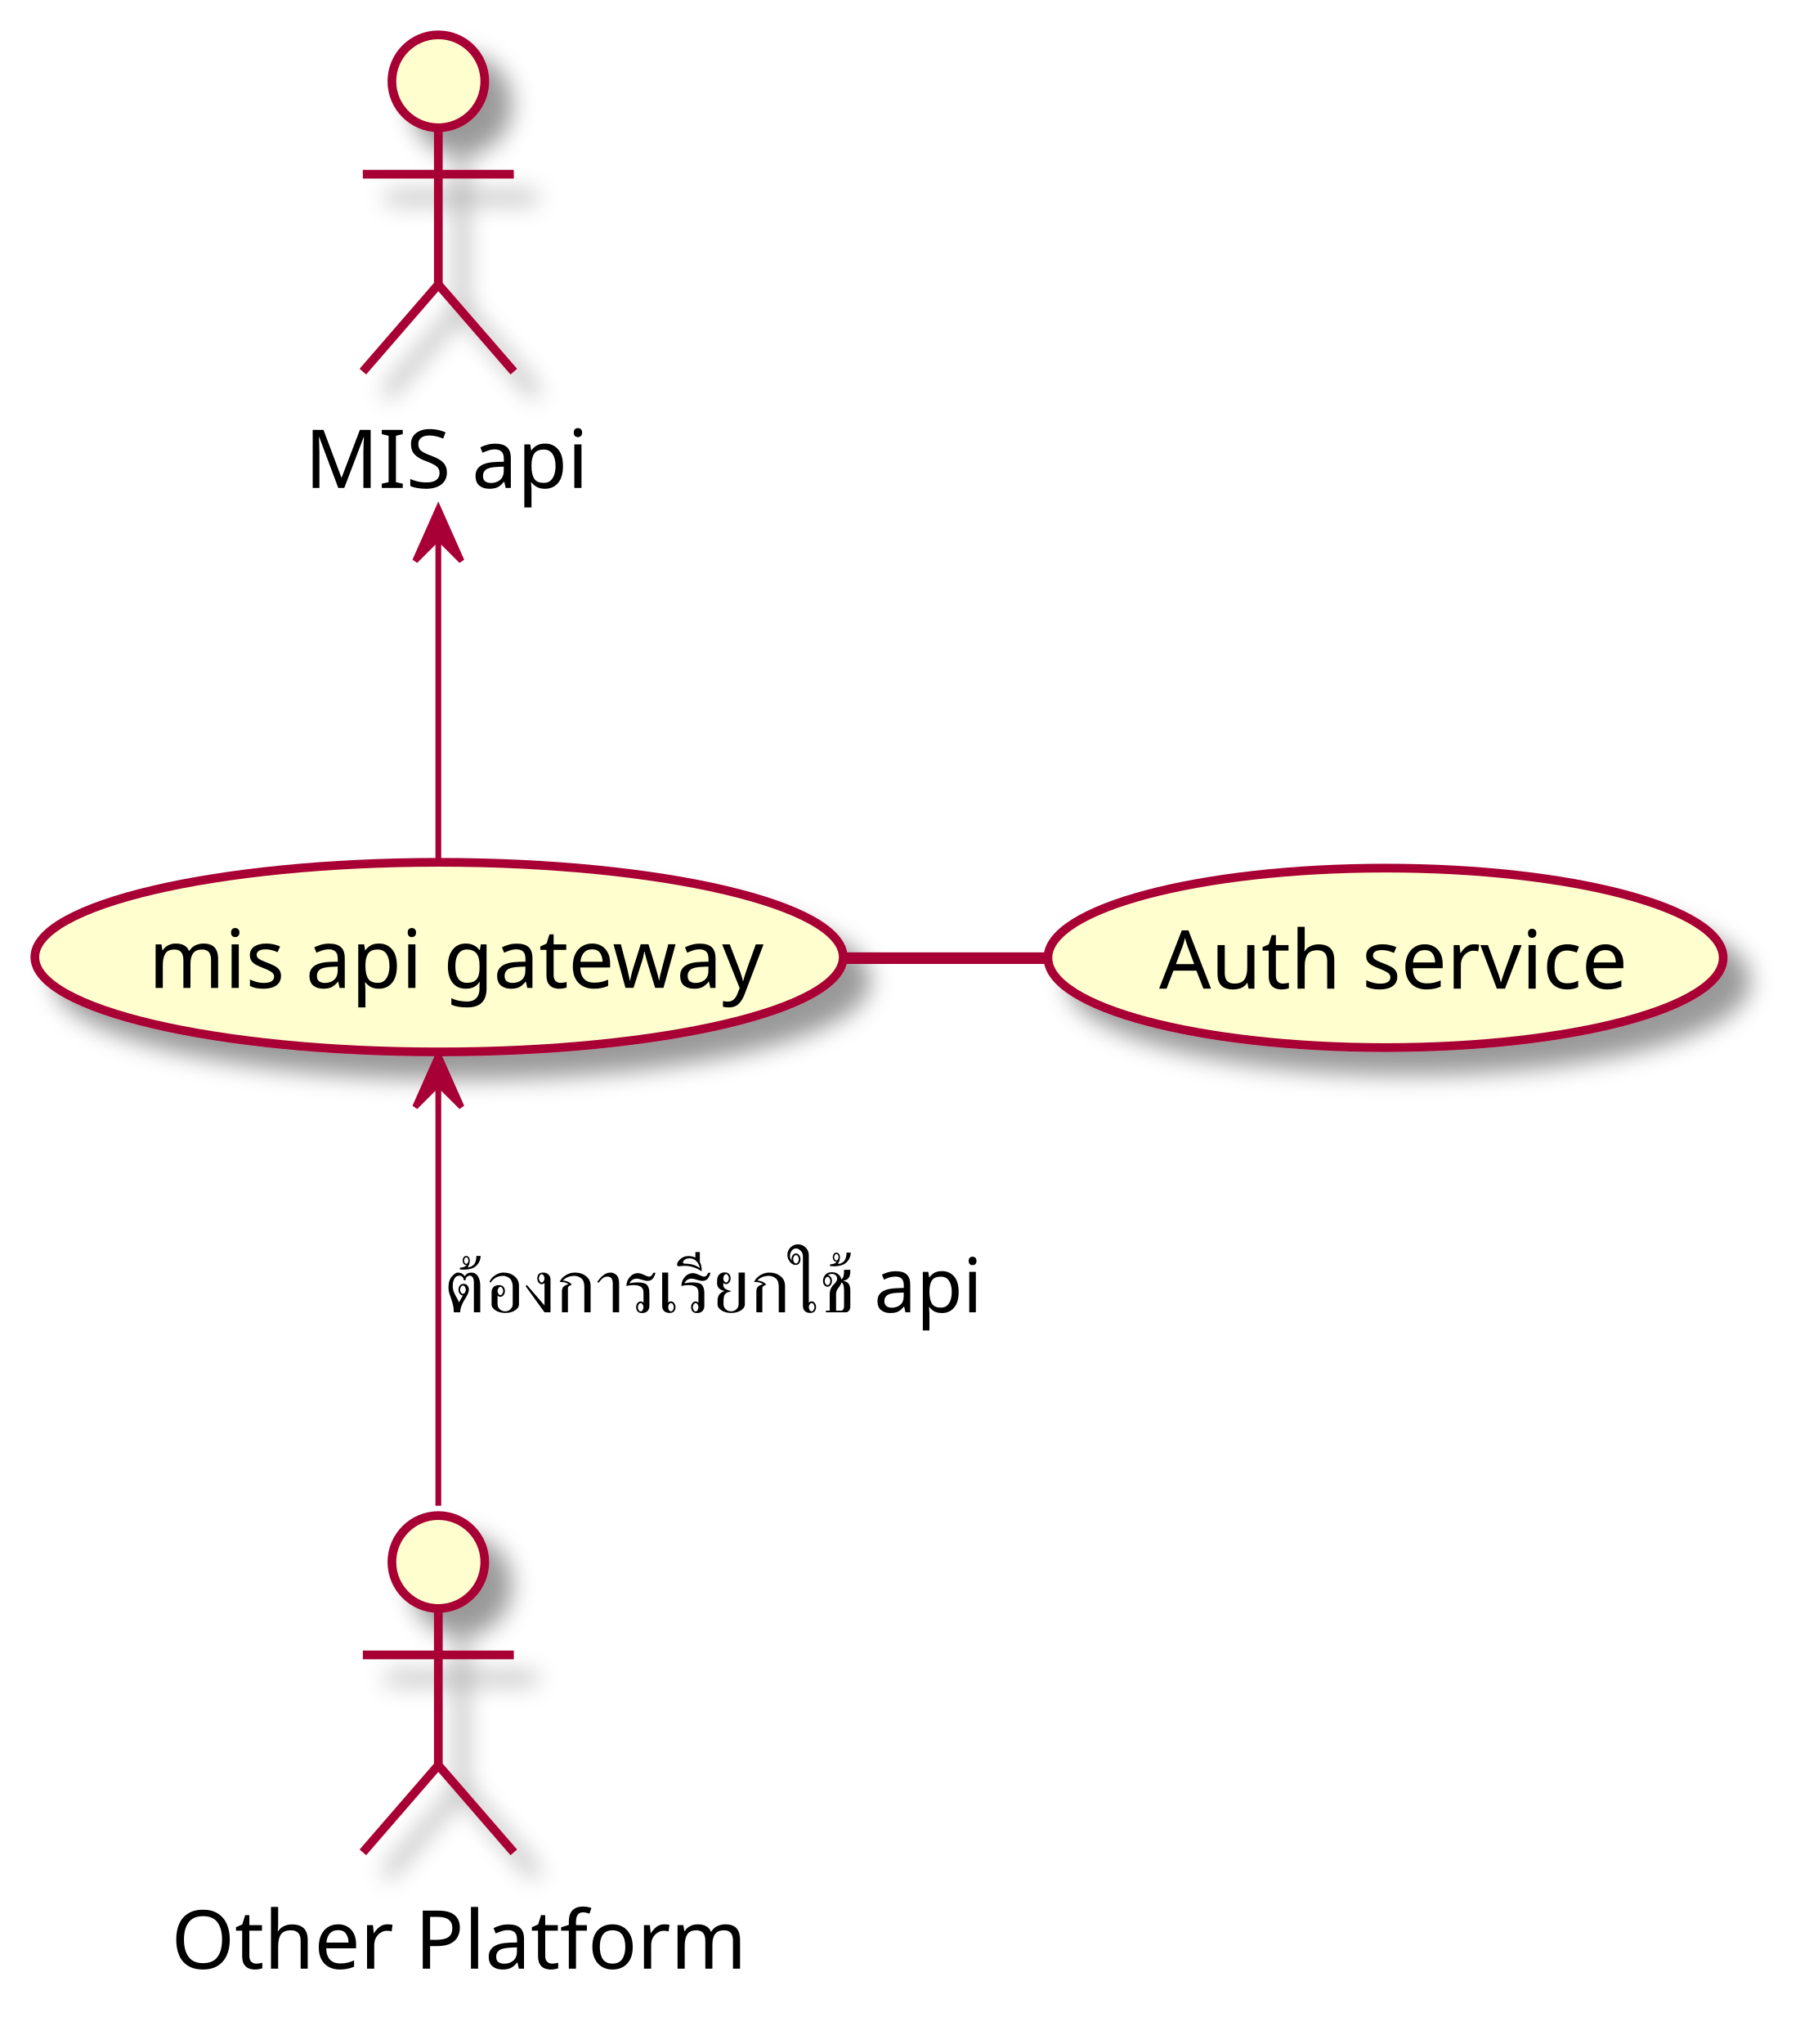
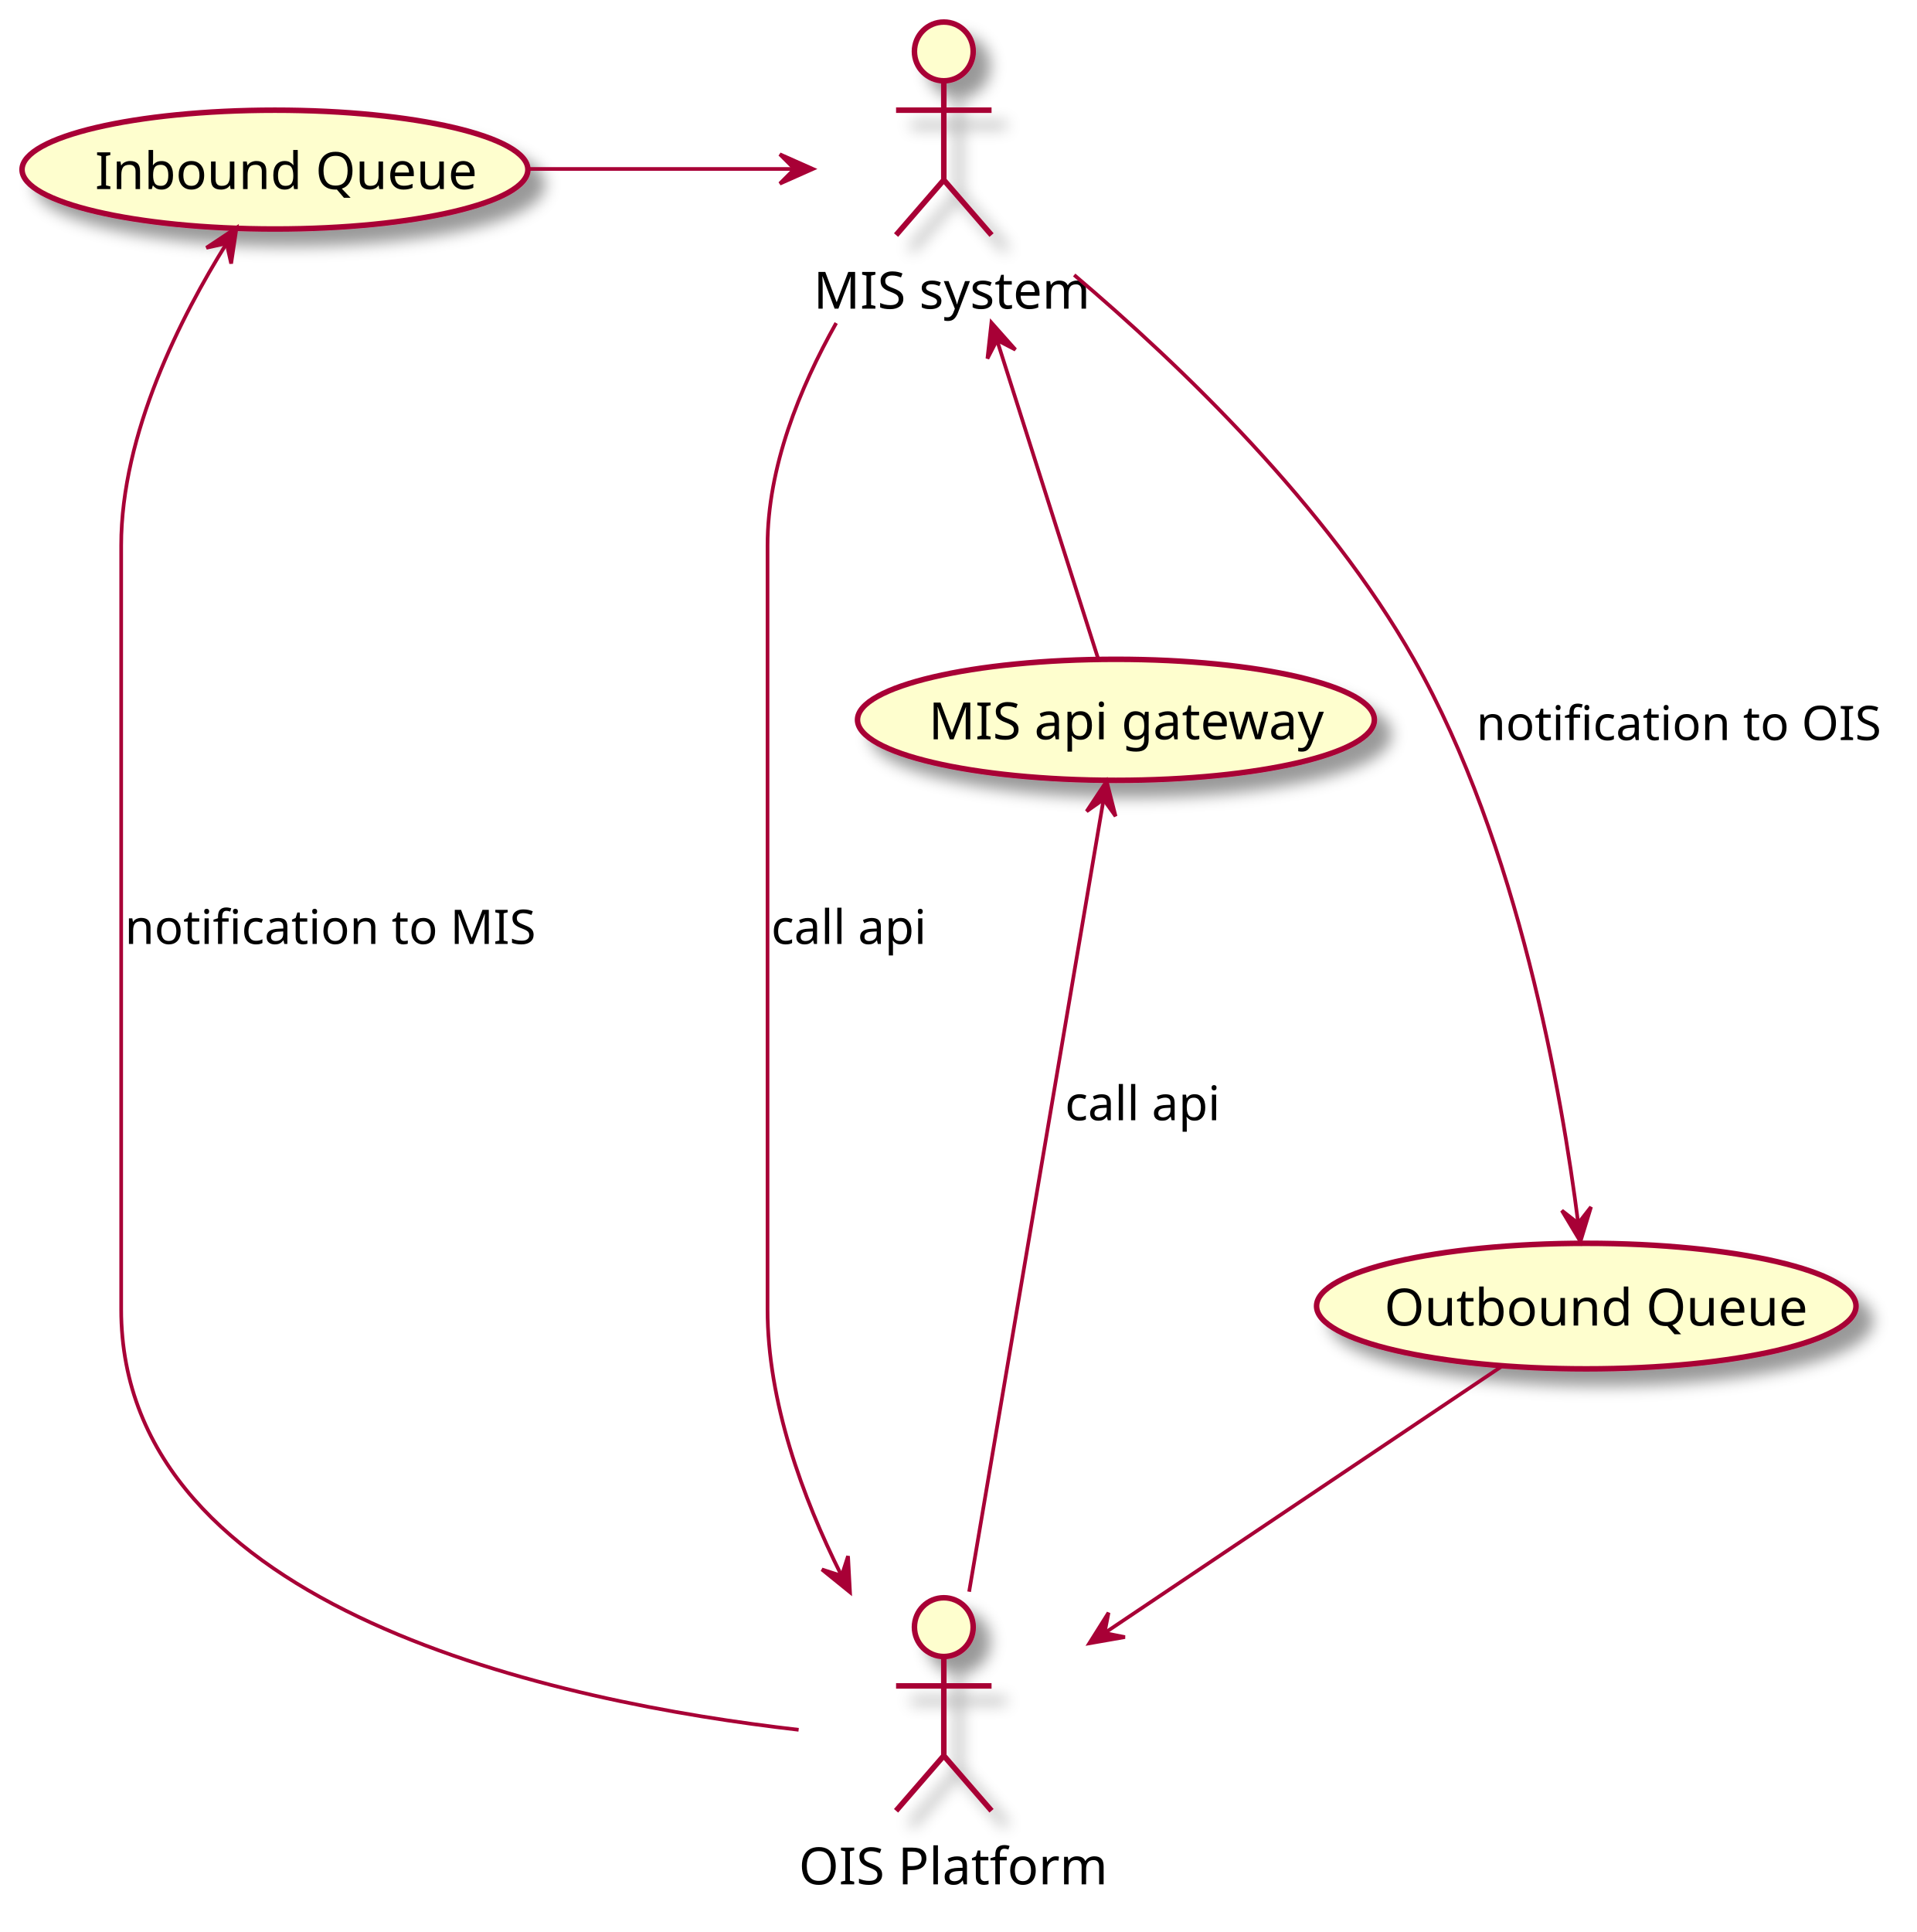
- <svg xmlns="http://www.w3.org/2000/svg" contentScriptType="application/ecmascript" contentStyleType="text/css" height="352px" preserveAspectRatio="none" style="width:313px;height:352px;" version="1.1" viewBox="0 0 313 352" width="313px" zoomAndPan="magnify">
+ <svg xmlns="http://www.w3.org/2000/svg" contentScriptType="application/ecmascript" contentStyleType="text/css" height="526px" preserveAspectRatio="none" style="width:522px;height:526px;" version="1.1" viewBox="0 0 522 526" width="522px" zoomAndPan="magnify">
  <defs>
-     <filter height="300%" id="f1p0pcyatf4xqy" width="300%" x="-1" y="-1">
+     <filter height="300%" id="f18wvxp56q44gb" width="300%" x="-1" y="-1">
      <feGaussianBlur result="blurOut" stdDeviation="2.0" />
      <feColorMatrix in="blurOut" result="blurOut2" type="matrix" values="0 0 0 0 0 0 0 0 0 0 0 0 0 0 0 0 0 0 .4 0" />
      <feOffset dx="4.0" dy="4.0" in="blurOut2" result="blurOut3" />
      <feBlend in="SourceGraphic" in2="blurOut3" mode="normal" />
    </filter>
  </defs>
  <g>
-     <ellipse cx="75.5" cy="269" fill="#FEFECE" filter="url(#f1p0pcyatf4xqy)" rx="8" ry="8" style="stroke: #A80036; stroke-width: 1.5;" />
-     <path d="M75.5,277 L75.5,304 M62.5,285 L88.5,285 M75.5,304 L62.5,319 M75.5,304 L88.5,319 " fill="none" filter="url(#f1p0pcyatf4xqy)" style="stroke: #A80036; stroke-width: 1.5;" />
-     <text fill="#000000" font-family="sans-serif" font-size="14" lengthAdjust="spacingAndGlyphs" textLength="92" x="29.5" y="339.033">Other Platform</text>
-     <ellipse cx="75.5" cy="14" fill="#FEFECE" filter="url(#f1p0pcyatf4xqy)" rx="8" ry="8" style="stroke: #A80036; stroke-width: 1.5;" />
-     <path d="M75.5,22 L75.5,49 M62.5,30 L88.5,30 M75.5,49 L62.5,64 M75.5,49 L88.5,64 " fill="none" filter="url(#f1p0pcyatf4xqy)" style="stroke: #A80036; stroke-width: 1.5;" />
-     <text fill="#000000" font-family="sans-serif" font-size="14" lengthAdjust="spacingAndGlyphs" textLength="46" x="52.5" y="84.033">MIS api</text>
-     <ellipse cx="75.619" cy="164.824" fill="#FEFECE" filter="url(#f1p0pcyatf4xqy)" rx="69.619" ry="16.324" style="stroke: #A80036; stroke-width: 1.5;" />
-     <text fill="#000000" font-family="sans-serif" font-size="14" lengthAdjust="spacingAndGlyphs" textLength="100" x="25.619" y="170.128">mis api gateway</text>
-     <ellipse cx="238.654" cy="164.952" fill="#FEFECE" filter="url(#f1p0pcyatf4xqy)" rx="58.154" ry="15.452" style="stroke: #A80036; stroke-width: 1.5;" />
-     <text fill="#000000" font-family="sans-serif" font-size="14" lengthAdjust="spacingAndGlyphs" textLength="78" x="199.654" y="170.256">Auth service</text>
-     <path d="M75.5,186.8 C75.5,206.101 75.5,235.37 75.5,259.311 " fill="none" id="gateway-backto-Other" style="stroke: #A80036; stroke-width: 1.0;" />
-     <polygon fill="#A80036" points="75.5,181.634,71.5,190.634,75.5,186.634,79.5,190.634,75.5,181.634" style="stroke: #A80036; stroke-width: 1.0;" />
-     <text fill="#000000" font-family="sans-serif" font-size="13" lengthAdjust="spacingAndGlyphs" textLength="105" x="76.5" y="225.995">ต้องการเรียกใช้ api</text>
-     <path d="M75.5,92.82 C75.5,112.523 75.5,134.242 75.5,148.443 " fill="none" id="MIS-backto-gateway" style="stroke: #A80036; stroke-width: 1.0;" />
-     <polygon fill="#A80036" points="75.5,87.593,71.5,96.593,75.5,92.593,79.5,96.593,75.5,87.593" style="stroke: #A80036; stroke-width: 1.0;" />
-     <path d="M145.221,165 C156.881,165 168.541,165 180.2,165 " fill="none" id="gateway-auth" style="stroke: #A80036; stroke-width: 2.0;" />
+     <ellipse cx="257" cy="443" fill="#FEFECE" filter="url(#f18wvxp56q44gb)" rx="8" ry="8" style="stroke: #A80036; stroke-width: 1.5;" />
+     <path d="M257,451 L257,478 M244,459 L270,459 M257,478 L244,493 M257,478 L270,493 " fill="none" filter="url(#f18wvxp56q44gb)" style="stroke: #A80036; stroke-width: 1.5;" />
+     <text fill="#000000" font-family="sans-serif" font-size="14" lengthAdjust="spacingAndGlyphs" textLength="79" x="217.5" y="513.033">OIS Platform</text>
+     <ellipse cx="257" cy="14" fill="#FEFECE" filter="url(#f18wvxp56q44gb)" rx="8" ry="8" style="stroke: #A80036; stroke-width: 1.5;" />
+     <path d="M257,22 L257,49 M244,30 L270,30 M257,49 L244,64 M257,49 L270,64 " fill="none" filter="url(#f18wvxp56q44gb)" style="stroke: #A80036; stroke-width: 1.5;" />
+     <text fill="#000000" font-family="sans-serif" font-size="14" lengthAdjust="spacingAndGlyphs" textLength="71" x="221.5" y="84.033">MIS system</text>
+     <ellipse cx="303.873" cy="195.975" fill="#FEFECE" filter="url(#f18wvxp56q44gb)" rx="70.373" ry="16.474" style="stroke: #A80036; stroke-width: 1.5;" />
+     <text fill="#000000" font-family="sans-serif" font-size="14" lengthAdjust="spacingAndGlyphs" textLength="102" x="252.873" y="201.279">MIS api gateway</text>
+     <ellipse cx="431.949" cy="355.59" fill="#FEFECE" filter="url(#f18wvxp56q44gb)" rx="73.449" ry="17.09" style="stroke: #A80036; stroke-width: 1.5;" />
+     <text fill="#000000" font-family="sans-serif" font-size="14" lengthAdjust="spacingAndGlyphs" textLength="110" x="376.949" y="360.894">Outbound Queue</text>
+     <ellipse cx="74.872" cy="46.174" fill="#FEFECE" filter="url(#f18wvxp56q44gb)" rx="68.872" ry="16.174" style="stroke: #A80036; stroke-width: 1.5;" />
+     <text fill="#000000" font-family="sans-serif" font-size="14" lengthAdjust="spacingAndGlyphs" textLength="98" x="25.872" y="51.479">Inbound Queue</text>
+     <path d="M300.493,217.669 C292.75,263.304 274.075,373.368 263.896,433.357 " fill="none" id="gateway-backto-OIS" style="stroke: #A80036; stroke-width: 1.0;" />
+     <polygon fill="#A80036" points="301.338,212.686,295.887,220.889,300.501,217.615,303.774,222.229,301.338,212.686" style="stroke: #A80036; stroke-width: 1.0;" />
+     <text fill="#000000" font-family="sans-serif" font-size="13" lengthAdjust="spacingAndGlyphs" textLength="41" x="290" y="304.995">call api</text>
+     <path d="M271.571,92.882 C280.946,122.403 292.548,158.937 299.025,179.335 " fill="none" id="MIS-backto-gateway" style="stroke: #A80036; stroke-width: 1.0;" />
+     <polygon fill="#A80036" points="269.967,87.833,268.88,97.622,271.481,92.598,276.505,95.199,269.967,87.833" style="stroke: #A80036; stroke-width: 1.0;" />
+     <path d="M292.503,74.866 C321.477,99.438 361.359,137.753 385,179.5 C413.546,229.909 425.343,298.348 429.717,332.794 " fill="none" id="MIS-to-outbound" style="stroke: #A80036; stroke-width: 1.0;" />
+     <polygon fill="#A80036" points="430.357,338.023,433.235,328.604,429.75,333.06,425.294,329.575,430.357,338.023" style="stroke: #A80036; stroke-width: 1.0;" />
+     <text fill="#000000" font-family="sans-serif" font-size="13" lengthAdjust="spacingAndGlyphs" textLength="103" x="402" y="201.495">notification to OIS</text>
+     <path d="M409.122,371.861 C381.812,390.197 335.527,421.274 301.168,444.345 " fill="none" id="outbound-to-OIS" style="stroke: #A80036; stroke-width: 1.0;" />
+     <polygon fill="#A80036" points="296.615,447.402,306.317,445.706,300.766,444.615,301.857,439.064,296.615,447.402" style="stroke: #A80036; stroke-width: 1.0;" />
+     <path d="M217.469,470.95 C153.163,463.596 33,438.84 33,356.5 C33,148.5 33,148.5 33,148.5 C33,118.005 49.387,86.004 61.689,66.277 " fill="none" id="OIS-to-inbound" style="stroke: #A80036; stroke-width: 1.0;" />
+     <polygon fill="#A80036" points="64.402,62.018,56.193,67.461,61.716,66.235,62.941,71.758,64.402,62.018" style="stroke: #A80036; stroke-width: 1.0;" />
+     <text fill="#000000" font-family="sans-serif" font-size="13" lengthAdjust="spacingAndGlyphs" textLength="104" x="34" y="256.995">notification to MIS</text>
+     <path d="M144.316,46 C168.288,46 192.259,46 216.231,46 " fill="none" id="inbound-to-MIS" style="stroke: #A80036; stroke-width: 1.0;" />
+     <polygon fill="#A80036" points="221.346,46,212.346,42,216.346,46,212.346,50,221.346,46" style="stroke: #A80036; stroke-width: 1.0;" />
+     <path d="M227.695,87.95 C217.702,105.698 209,127.253 209,148.5 C209,148.5 209,148.5 209,356.5 C209,381.596 218.5,407.617 229.047,428.774 " fill="none" id="MIS-to-OIS" style="stroke: #A80036; stroke-width: 1.0;" />
+     <polygon fill="#A80036" points="231.454,433.488,230.923,423.654,229.18,429.035,223.798,427.292,231.454,433.488" style="stroke: #A80036; stroke-width: 1.0;" />
+     <text fill="#000000" font-family="sans-serif" font-size="13" lengthAdjust="spacingAndGlyphs" textLength="41" x="210" y="256.995">call api</text>
  </g>
</svg>
